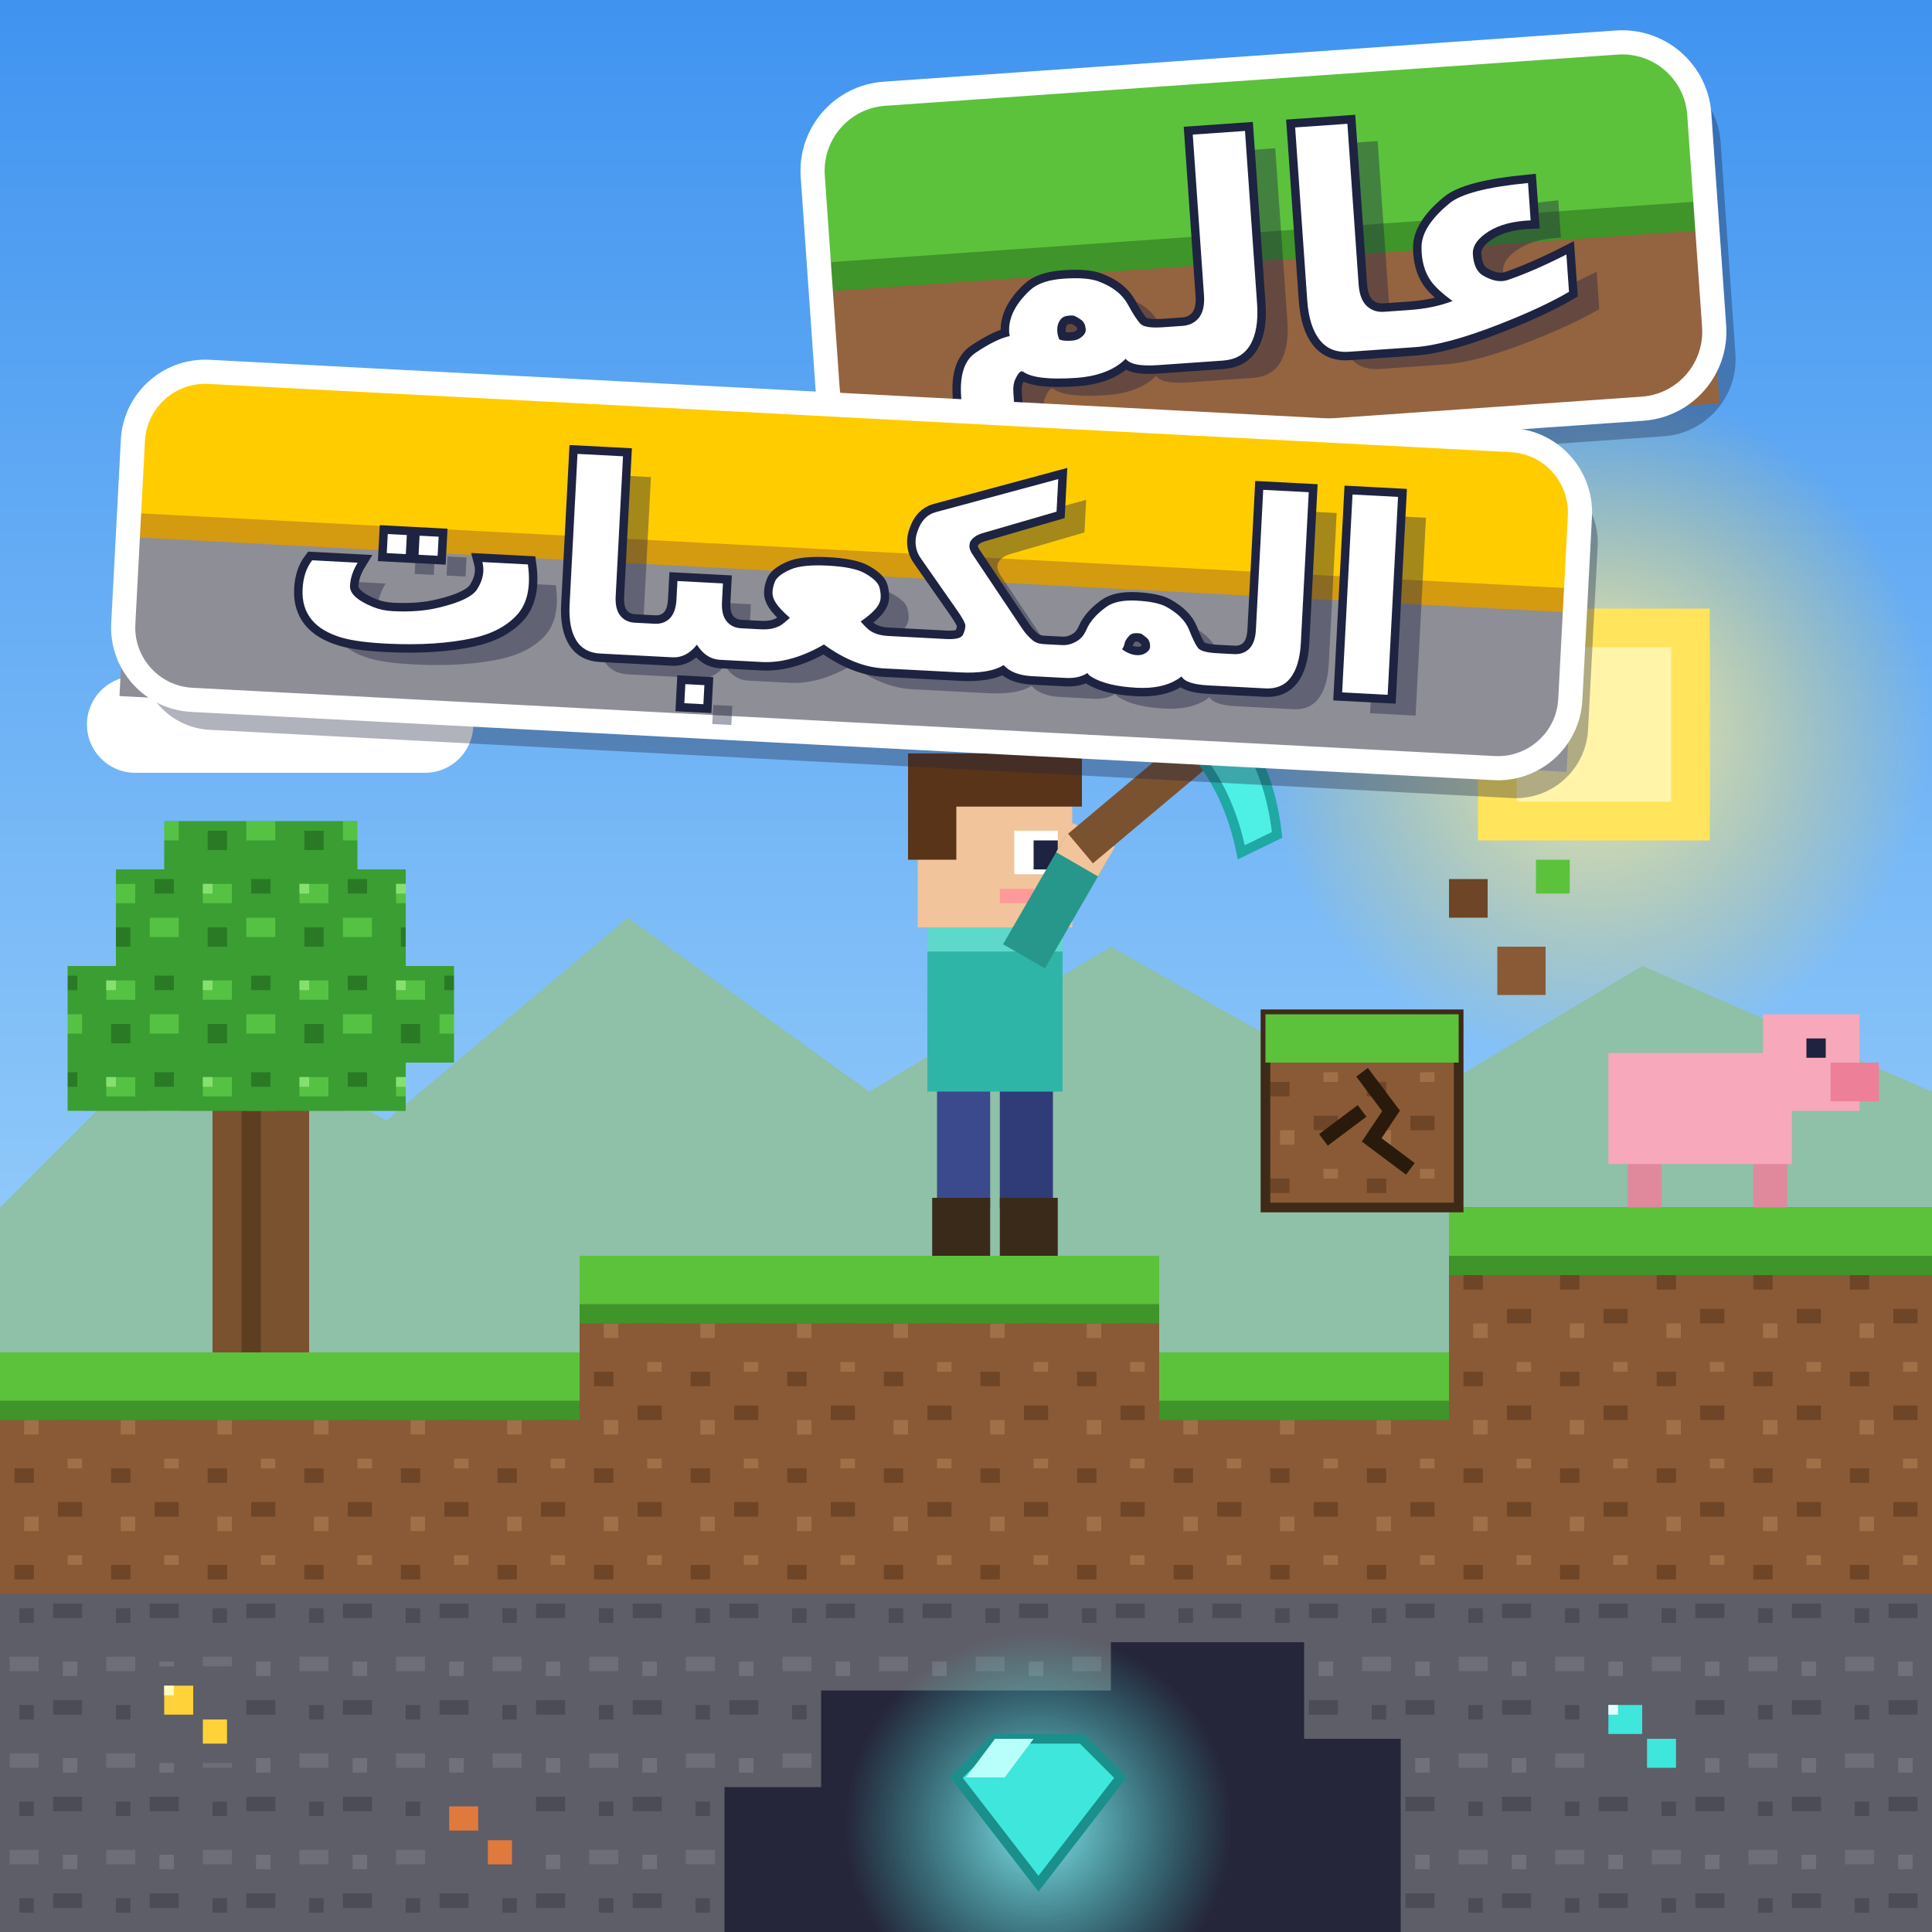
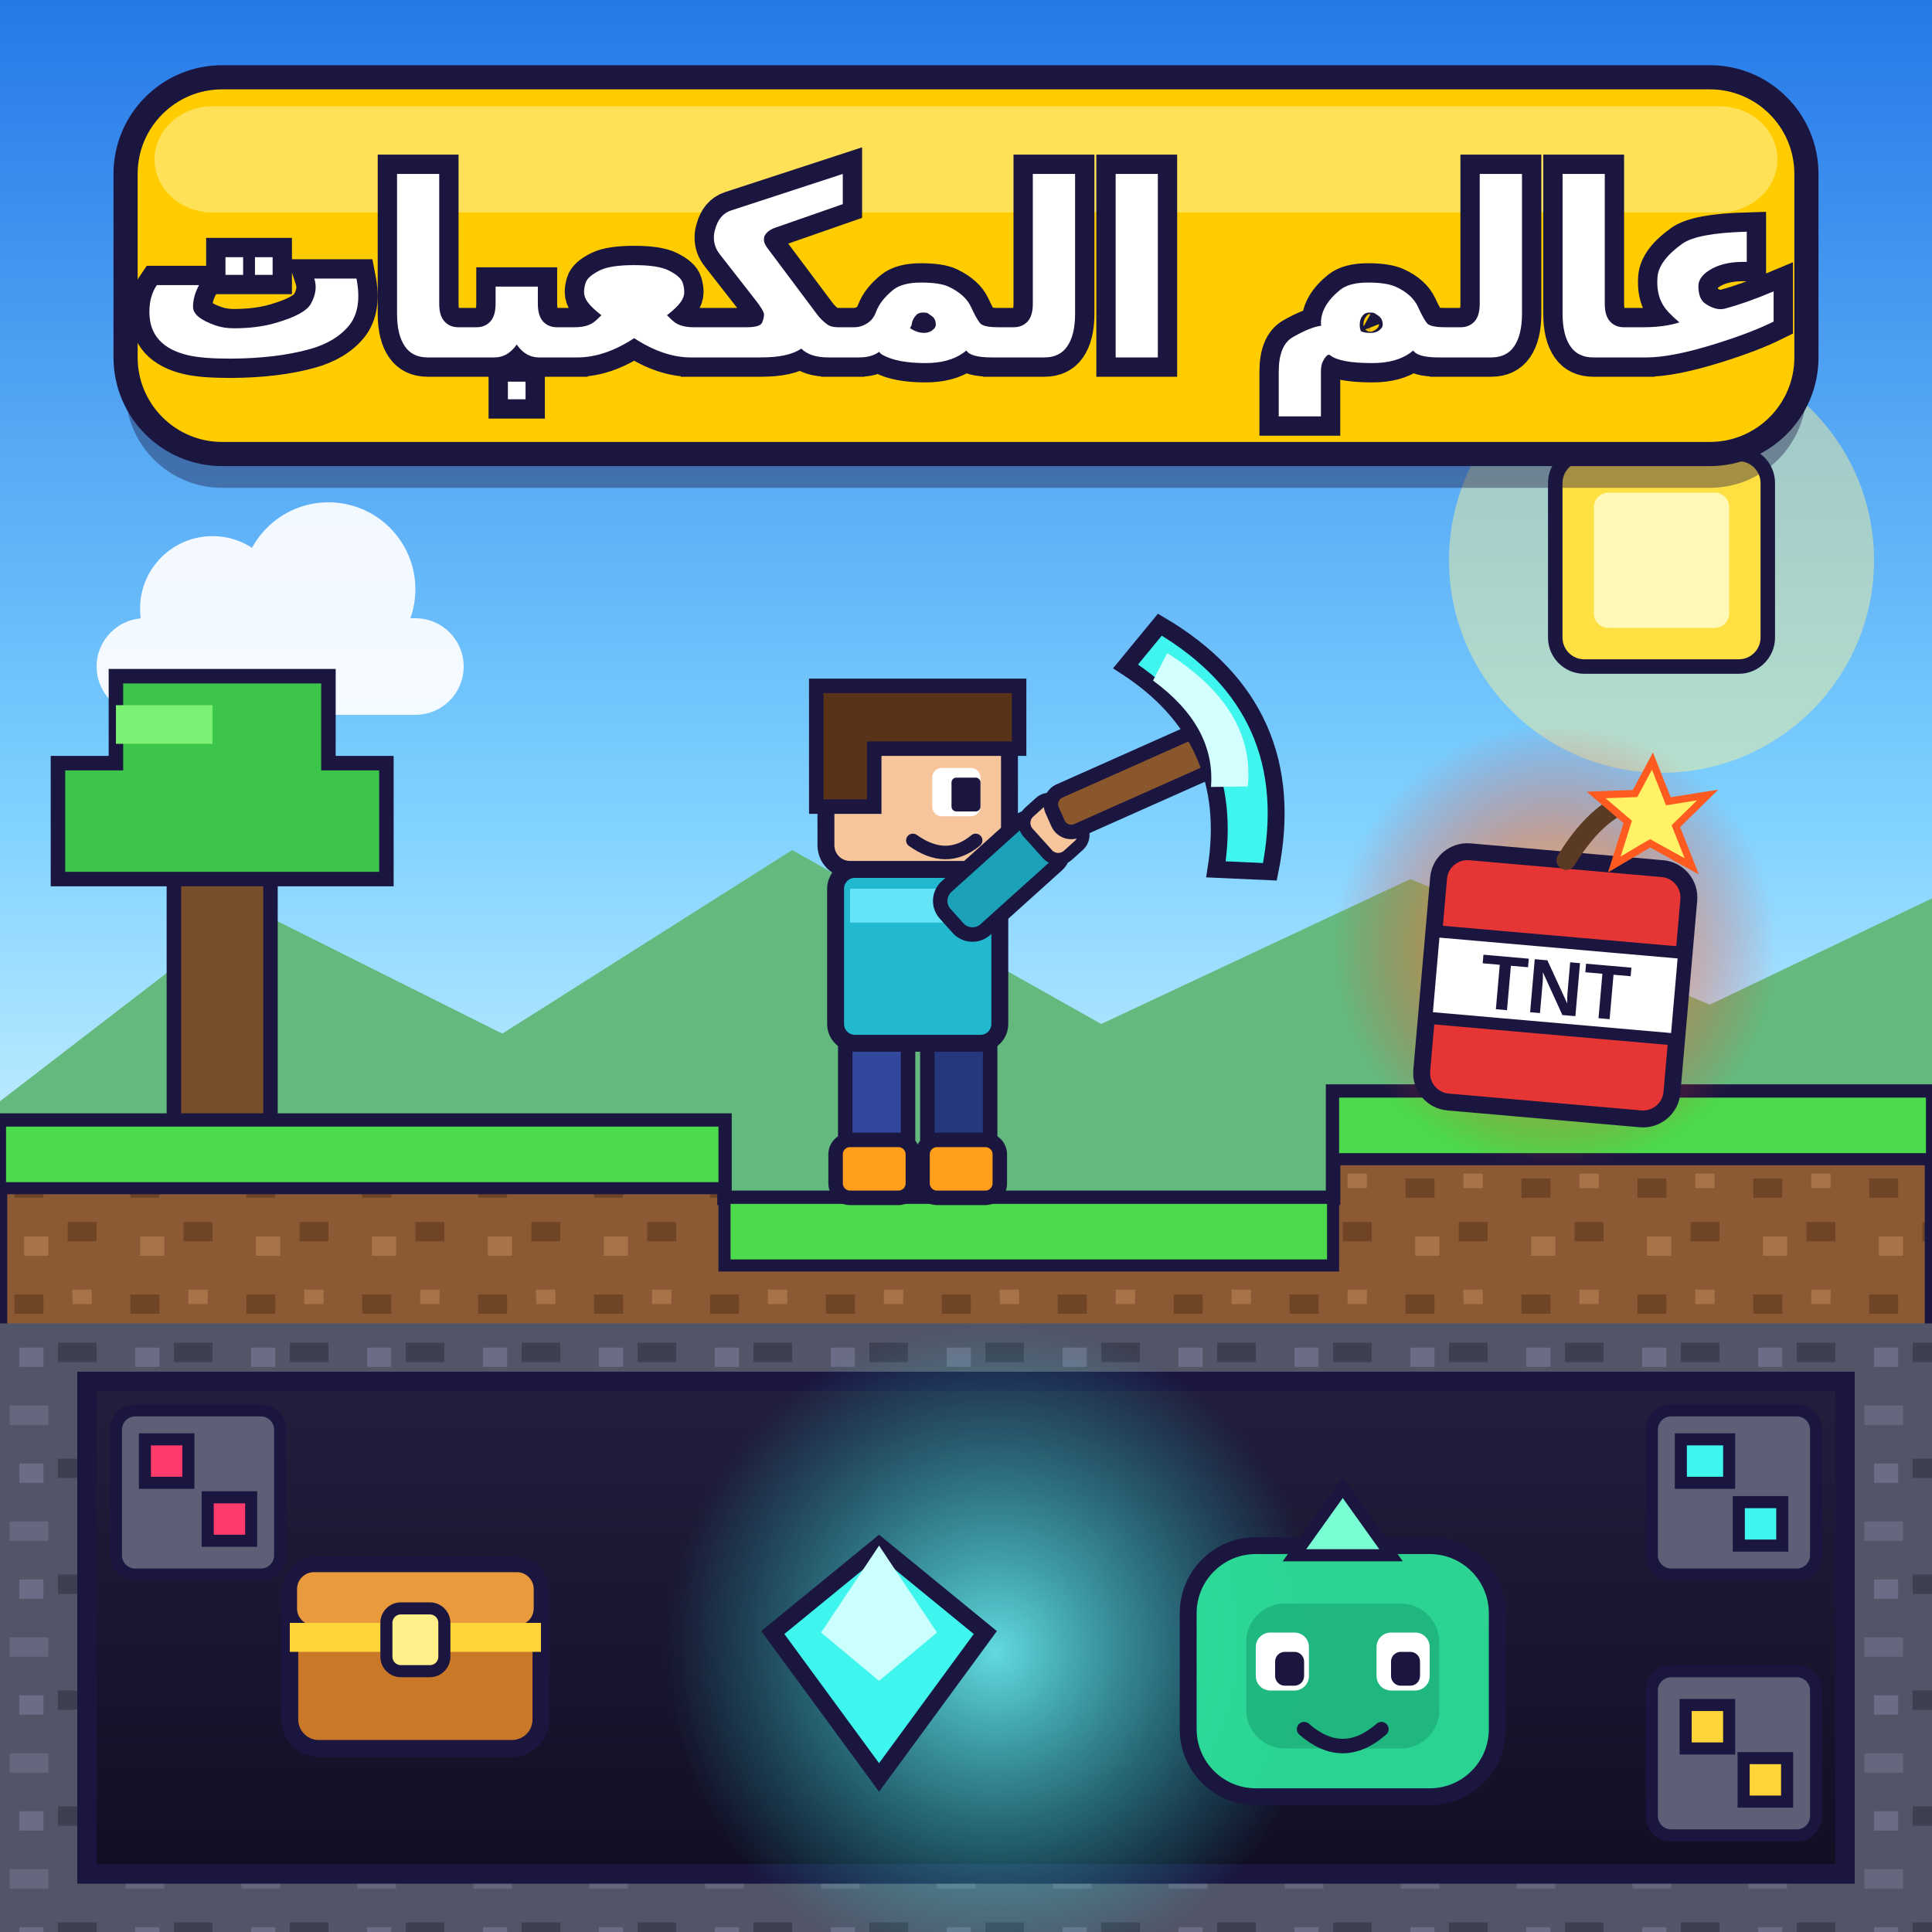
<svg xmlns="http://www.w3.org/2000/svg" viewBox="0 0 400 400" width="400" height="400">
  <defs>
    <linearGradient id="sky" x1="0" y1="0" x2="0" y2="1">
-       <stop offset="0" stop-color="#3f93f0" />
-       <stop offset="1" stop-color="#bfe8ff" />
+       <stop offset="0" stop-color="#2678e8" />
+       <stop offset="0.65" stop-color="#7fd2ff" />
+       <stop offset="1" stop-color="#d8f5ff" />
    </linearGradient>
-     <radialGradient id="sun" cx="0.5" cy="0.5" r="0.5">
-       <stop offset="0" stop-color="#fff6b0" stop-opacity="0.9" />
-       <stop offset="1" stop-color="#ffd23a" stop-opacity="0" />
+     <linearGradient id="cave" x1="0" y1="0" x2="0" y2="1">
+       <stop offset="0" stop-color="#221e3d" />
+       <stop offset="1" stop-color="#110e24" />
+     </linearGradient>
+     <radialGradient id="dglow" cx="0.5" cy="0.5" r="0.5">
+       <stop offset="0" stop-color="#6ffcff" stop-opacity="0.85" />
+       <stop offset="1" stop-color="#1fe0d8" stop-opacity="0" />
    </radialGradient>
-     <radialGradient id="glow" cx="0.5" cy="0.5" r="0.5">
-       <stop offset="0" stop-color="#8ff8ff" stop-opacity="0.9" />
-       <stop offset="1" stop-color="#3fe6dc" stop-opacity="0" />
+     <radialGradient id="tglow" cx="0.5" cy="0.5" r="0.5">
+       <stop offset="0" stop-color="#fff07a" stop-opacity="0.95" />
+       <stop offset="0.5" stop-color="#ff6a2a" stop-opacity="0.5" />
+       <stop offset="1" stop-color="#ff2a2a" stop-opacity="0" />
    </radialGradient>
-     <pattern id="dirt" width="20" height="20" patternUnits="userSpaceOnUse">
-       <rect width="20" height="20" fill="#8a5a36" />
-       <rect x="3" y="4" width="4" height="3" fill="#6e4527" />
-       <rect x="12" y="11" width="5" height="3" fill="#6e4527" />
-       <rect x="14" y="2" width="3" height="2" fill="#a07048" />
-       <rect x="5" y="14" width="3" height="3" fill="#a07048" />
+     <pattern id="dirt" width="24" height="24" patternUnits="userSpaceOnUse">
+       <rect width="24" height="24" fill="#8b5a34" />
+       <rect x="3" y="4" width="6" height="4" fill="#6f4526" />
+       <rect x="14" y="13" width="6" height="4" fill="#6f4526" />
+       <rect x="15" y="3" width="4" height="3" fill="#a87349" />
+       <rect x="5" y="16" width="5" height="4" fill="#a87349" />
    </pattern>
-     <pattern id="stone" width="20" height="20" patternUnits="userSpaceOnUse">
-       <rect width="20" height="20" fill="#5e5e68" />
-       <rect x="2" y="3" width="6" height="3" fill="#6e6e78" />
-       <rect x="11" y="12" width="6" height="3" fill="#4c4c56" />
-       <rect x="13" y="4" width="3" height="3" fill="#71717b" />
-       <rect x="4" y="13" width="3" height="3" fill="#4c4c56" />
-     </pattern>
-     <pattern id="leaf" width="20" height="20" patternUnits="userSpaceOnUse">
-       <rect width="20" height="20" fill="#3a9e32" />
-       <rect x="2" y="3" width="6" height="4" fill="#56c244" />
-       <rect x="11" y="10" width="6" height="4" fill="#56c244" />
-       <rect x="12" y="2" width="4" height="3" fill="#2a7a25" />
-       <rect x="3" y="12" width="4" height="4" fill="#2a7a25" />
-       <rect x="2" y="3" width="2" height="2" fill="#86e070" />
+     <pattern id="stone" width="24" height="24" patternUnits="userSpaceOnUse">
+       <rect width="24" height="24" fill="#525468" />
+       <rect x="2" y="3" width="8" height="4" fill="#64677e" />
+       <rect x="12" y="14" width="8" height="4" fill="#3e4052" />
+       <rect x="4" y="15" width="5" height="4" fill="#6a6d85" />
    </pattern>
  </defs>
-   <rect width="400" height="400" fill="url(#sky)" />
-   <circle cx="330" cy="150" r="70" fill="url(#sun)" />
-   <rect x="306" y="126" width="48" height="48" fill="#ffe45c" />
-   <rect x="314" y="134" width="32" height="32" fill="#fff4a8" />
-   <g fill="#ffffff">
-     <rect x="18" y="140" width="80" height="20" rx="10" />
-     <circle cx="44" cy="140" r="16" />
-     <circle cx="70" cy="134" r="20" />
+   <rect width="400" height="260" fill="url(#sky)" />
+   <circle cx="344" cy="116" r="44" fill="#fff394" opacity="0.45" />
+   <rect x="322" y="94" width="44" height="44" rx="6" fill="#ffe042" stroke="#1b1640" stroke-width="3" />
+   <rect x="330" y="102" width="28" height="28" rx="3" fill="#fff9b8" />
+   <g fill="#ffffff" opacity="0.92">
+     <rect x="20" y="128" width="76" height="20" rx="10" />
+     <circle cx="44" cy="126" r="15" />
+     <circle cx="68" cy="122" r="18" />
  </g>
-   <path d="M0 250 L40 210 L80 232 L130 190 L180 226 L230 196 L290 230 L340 200 L400 226 L400 300 L0 300 Z" fill="#8fc0a8" />
-   <rect x="44" y="200" width="20" height="80" fill="#7a5230" />
-   <rect x="50" y="200" width="4" height="80" fill="#5e3e20" />
-   <path d="M14 220 v-20 h10 v-20 h10 v-10 h40 v10 h10 v20 h10 v20 h-10 v10 h-70 v-10 Z" fill="url(#leaf)" />
-   <path d="M0 280 H120 V260 H240 V280 H300 V250 H400 V400 H0 Z" fill="url(#dirt)" />
-   <path d="M0 280 H120 V260 H240 V280 H300 V250 H400 V262 H300 V292 H240 V272 H120 V292 H0 Z" fill="#5cc23c" />
-   <path d="M0 290 H120 V270 H240 V290 H300 V260 H400 V264 H300 V294 H240 V274 H120 V294 H0 Z" fill="#3f942a" />
-   <path d="M0 330 H400 V400 H0 Z" fill="url(#stone)" />
-   <path d="M170 350 h60 v-10 h40 v20 h20 v40 H150 v-30 h20 Z" fill="#26263a" />
-   <circle cx="215" cy="378" r="40" fill="url(#glow)" />
-   <g>
-     <rect x="30" y="345" width="20" height="20" fill="#5e5e68" />
-     <rect x="34" y="349" width="6" height="6" fill="#ffd23a" />
-     <rect x="42" y="356" width="5" height="5" fill="#ffd23a" />
-     <rect x="34" y="349" width="2" height="2" fill="#fffbc0" />
-     <rect x="330" y="350" width="20" height="20" fill="#5e5e68" />
-     <rect x="333" y="353" width="7" height="6" fill="#3fe6dc" />
-     <rect x="341" y="360" width="6" height="6" fill="#3fe6dc" />
-     <rect x="333" y="353" width="2" height="2" fill="#e8ffff" />
-     <rect x="90" y="370" width="20" height="20" fill="#5e5e68" />
-     <rect x="93" y="374" width="6" height="5" fill="#e07a3c" />
-     <rect x="101" y="381" width="5" height="5" fill="#e07a3c" />
+   <path d="M0 228 L52 188 L104 214 L164 176 L228 212 L292 182 L354 208 L400 186 V260 H0 Z" fill="#64ba7e" />
+   <rect x="36" y="176" width="20" height="58" fill="#784d2a" stroke="#1b1640" stroke-width="3" />
+   <path d="M12 182 h68 v-24 h-12 v-18 h-44 v18 h-12 Z" fill="#3cc44b" stroke="#1b1640" stroke-width="3" />
+   <rect x="24" y="146" width="20" height="8" fill="#7bf072" />
+   <path d="M0 232 H150 V248 H276 V226 H400 V290 H0 Z" fill="url(#dirt)" stroke="#1b1640" stroke-width="3" />
+   <path d="M0 232 H150 V248 H276 V226 H400 V240 H276 V262 H150 V246 H0 Z" fill="#4cd94c" stroke="#1b1640" stroke-width="2.5" />
+   <rect x="0" y="274" width="400" height="126" fill="url(#stone)" />
+   <path d="M18 286 H382 V388 H18 Z" rx="18" fill="url(#cave)" stroke="#1b1640" stroke-width="4" />
+   <circle cx="206" cy="342" r="68" fill="url(#dglow)" />
+   <g stroke="#1b1640" stroke-width="2.5">
+     <rect x="24" y="292" width="34" height="34" rx="4" fill="#5c5f76" />
+     <rect x="30" y="298" width="9" height="9" fill="#ff3b6b" />
+     <rect x="43" y="310" width="9" height="9" fill="#ff3b6b" />
+     <rect x="342" y="292" width="34" height="34" rx="4" fill="#5c5f76" />
+     <rect x="348" y="298" width="10" height="9" fill="#3ff6ee" />
+     <rect x="360" y="311" width="9" height="9" fill="#3ff6ee" />
+     <rect x="342" y="346" width="34" height="34" rx="4" fill="#5c5f76" />
+     <rect x="349" y="353" width="9" height="9" fill="#ffd438" />
+     <rect x="361" y="364" width="9" height="9" fill="#ffd438" />
  </g>
-   <g transform="translate(200 360)">
-     <path d="M6 0 h18 l8 8 l-17 22 l-17 -22 Z" fill="#3fe6dc" stroke="#1a8f8c" stroke-width="2" />
-     <path d="M6 0 h8 l-6 8 h-8 Z" fill="#b8fffb" />
+   <g transform="translate(86 338)">
+     <rect x="-26" y="-14" width="52" height="38" rx="6" fill="#c97828" stroke="#1b1640" stroke-width="3.5" />
+     <rect x="-26" y="-14" width="52" height="14" rx="5" fill="#e89a3c" stroke="#1b1640" stroke-width="3" />
+     <rect x="-26" y="-2" width="52" height="6" fill="#ffd438" />
+     <rect x="-6" y="-5" width="12" height="13" rx="3" fill="#fff08a" stroke="#1b1640" stroke-width="2.5" />
  </g>
-   <rect x="262" y="210" width="40" height="40" fill="url(#dirt)" stroke="#3f2a18" stroke-width="2" />
-   <rect x="262" y="210" width="40" height="10" fill="#5cc23c" />
-   <path d="M282 222 l6 8 l-4 6 l8 6 M282 230 l-8 6" stroke="#2a1a0c" stroke-width="3" fill="none" />
-   <rect x="310" y="196" width="10" height="10" fill="#8a5a36" />
-   <rect x="318" y="178" width="7" height="7" fill="#5cc23c" />
-   <rect x="300" y="182" width="8" height="8" fill="#6e4527" />
-   <g transform="translate(206 260)">
-     <rect x="-12" y="-36" width="11" height="26" fill="#3b4a8c" />
-     <rect x="1" y="-36" width="11" height="26" fill="#2f3c78" />
-     <rect x="-13" y="-12" width="12" height="12" fill="#3a2a1a" />
-     <rect x="1" y="-12" width="12" height="12" fill="#3a2a1a" />
-     <rect x="-14" y="-68" width="28" height="34" fill="#2fb5a8" />
-     <rect x="-14" y="-68" width="28" height="5" fill="#5fd8cc" />
-     <rect x="-16" y="-100" width="32" height="32" fill="#f2c49b" />
-     <rect x="-18" y="-104" width="36" height="11" fill="#5a3418" />
-     <rect x="-18" y="-104" width="10" height="22" fill="#5a3418" />
-     <rect x="4" y="-88" width="9" height="9" fill="#ffffff" />
-     <rect x="8" y="-86" width="5" height="6" fill="#1d2340" />
-     <rect x="1" y="-76" width="7" height="3" fill="#ff9a9a" />
-     <g transform="translate(6 -62) rotate(-60)">
-       <rect x="0" y="-5" width="26" height="10" fill="#27978c" />
-       <rect x="22" y="-5" width="7" height="10" fill="#f2c49b" />
-       <g transform="translate(28 0) rotate(20)">
-         <rect x="-3" y="-4" width="40" height="8" fill="#7a5230" />
-         <path d="M30 -24 q16 24 0 48 l-8 -2 q12 -22 0 -44 Z" fill="#4ef0e6" stroke="#1fa8a4" stroke-width="2" />
+   <g transform="translate(182 344)">
+     <polygon points="0,-24 22,-6 0,24 -22,-6" fill="#3ff6ee" stroke="#1b1640" stroke-width="3.5" />
+     <polygon points="0,-24 12,-6 0,4 -12,-6" fill="#cafffd" />
+   </g>
+   <g transform="translate(278 352)">
+     <rect x="-32" y="-32" width="64" height="52" rx="14" fill="#2ee89e" fill-opacity="0.9" stroke="#1b1640" stroke-width="3.5" />
+     <rect x="-20" y="-20" width="40" height="30" rx="8" fill="#18a874" opacity="0.65" />
+     <polygon points="0,-44 10,-30 -10,-30" fill="#7affd4" stroke="#1b1640" stroke-width="2.5" />
+     <rect x="-18" y="-14" width="11" height="12" rx="3" fill="#ffffff" />
+     <rect x="7" y="-14" width="11" height="12" rx="3" fill="#ffffff" />
+     <rect x="-14" y="-10" width="6" height="7" rx="2" fill="#1b1640" />
+     <rect x="10" y="-10" width="6" height="7" rx="2" fill="#1b1640" />
+     <path d="M-8 6 Q0 13 8 6" fill="none" stroke="#1b1640" stroke-width="3" stroke-linecap="round" />
+   </g>
+   <circle cx="322" cy="196" r="46" fill="url(#tglow)" />
+   <g transform="translate(322 204) rotate(5)">
+     <rect x="-26" y="-26" width="52" height="52" rx="6" fill="#e63535" stroke="#1b1640" stroke-width="3.5" />
+     <rect x="-26" y="-9" width="52" height="18" fill="#ffffff" stroke="#1b1640" stroke-width="2.5" />
+     <text x="0" y="6" font-family="Fredoka, Arial, sans-serif" font-weight="900" font-size="16" text-anchor="middle" fill="#1b1640">TNT</text>
+     <path d="M0 -26 Q6 -38 14 -40" fill="none" stroke="#5a3a22" stroke-width="4" stroke-linecap="round" />
+     <polygon points="16,-48 20,-40 28,-42 22,-35 26,-27 17,-31 10,-26 12,-35 5,-40 13,-41" fill="#fff266" stroke="#ff5a1f" stroke-width="1.5" />
+   </g>
+   <g transform="translate(190 248)">
+     <rect x="-15" y="-34" width="13" height="24" rx="2" fill="#32489c" stroke="#1b1640" stroke-width="3" />
+     <rect x="2" y="-34" width="13" height="24" rx="2" fill="#25377d" stroke="#1b1640" stroke-width="3" />
+     <rect x="-17" y="-12" width="16" height="12" rx="3" fill="#ff9f1c" stroke="#1b1640" stroke-width="3" />
+     <rect x="1" y="-12" width="16" height="12" rx="3" fill="#ff9f1c" stroke="#1b1640" stroke-width="3" />
+     <rect x="-17" y="-68" width="34" height="36" rx="4" fill="#22b8cf" stroke="#1b1640" stroke-width="3.5" />
+     <rect x="-14" y="-64" width="28" height="7" fill="#66e4f7" />
+     <rect x="-19" y="-104" width="38" height="36" rx="5" fill="#f6c59c" stroke="#1b1640" stroke-width="3.5" />
+     <path d="M-21 -106 h42 v13 h-30 v12 h-12 Z" fill="#593318" stroke="#1b1640" stroke-width="3" />
+     <rect x="3" y="-89" width="10" height="10" rx="2" fill="#ffffff" />
+     <rect x="7" y="-87" width="6" height="7" rx="1" fill="#1b1640" />
+     <path d="M-1 -74 Q6 -69 12 -74" fill="none" stroke="#1b1640" stroke-width="2.8" stroke-linecap="round" />
+     <g transform="translate(10 -60) rotate(-42)">
+       <rect x="-4" y="-6" width="28" height="12" rx="4" fill="#1ca2b8" stroke="#1b1640" stroke-width="3" />
+       <rect x="20" y="-6" width="9" height="12" rx="3" fill="#f6c59c" stroke="#1b1640" stroke-width="2.5" />
+       <g transform="translate(30 0) rotate(18)">
+         <rect x="-4" y="-5" width="46" height="9" rx="3" fill="#8a562c" stroke="#1b1640" stroke-width="3" />
+         <path d="M32 -28 Q52 0 32 28 L22 23 Q37 0 22 -23 Z" fill="#3ff6ee" stroke="#1b1640" stroke-width="3.5" />
+         <path d="M31 -22 Q43 -4 35 10 L28 7 Q34 -4 26 -18 Z" fill="#d4ffff" />
      </g>
    </g>
  </g>
-   <g transform="translate(355 250)">
-     <rect x="-18" y="-10" width="7" height="10" fill="#e0899c" />
-     <rect x="8" y="-10" width="7" height="10" fill="#e0899c" />
-     <rect x="-22" y="-32" width="38" height="23" fill="#f7a8ba" />
-     <rect x="10" y="-40" width="20" height="20" fill="#f7a8ba" />
-     <rect x="24" y="-30" width="10" height="8" fill="#ee7f98" />
-     <rect x="19" y="-35" width="4" height="4" fill="#1d2340" />
-   </g>
-   <g font-family="'Segoe UI', Tahoma, Arial, sans-serif" font-weight="bold" text-anchor="middle" direction="rtl">
-     <g transform="translate(262 58) rotate(-4)">
-       <rect x="-92" y="-44" width="184" height="76" rx="16" fill="#1d2340" opacity="0.35" transform="translate(4 6)" />
-       <rect x="-92" y="-44" width="184" height="76" rx="16" fill="#5cc23c" />
-       <rect x="-92" y="-6" width="184" height="38" fill="#946340" />
-       <rect x="-92" y="-10" width="184" height="6" fill="#3f942a" />
-       <rect x="-92" y="-44" width="184" height="76" rx="16" fill="none" stroke="#ffffff" stroke-width="5" />
-       <text x="3" y="16" font-size="62" fill="#1d2340" opacity="0.4" transform="translate(3 4)">عالم</text>
-       <text x="0" y="16" font-size="62" fill="#ffffff" stroke="#1d2340" stroke-width="3.5" paint-order="stroke">عالم</text>
-     </g>
-     <g transform="translate(176 124) rotate(3)">
-       <rect x="-150" y="-40" width="300" height="68" rx="15" fill="#1d2340" opacity="0.35" transform="translate(4 6)" />
-       <rect x="-150" y="-40" width="300" height="68" rx="15" fill="#ffcc00" />
-       <rect x="-150" y="-6" width="300" height="34" fill="#8e8e96" />
-       <rect x="-150" y="-10" width="300" height="5" fill="#d49a10" />
-       <rect x="-150" y="-40" width="300" height="68" rx="15" fill="none" stroke="#ffffff" stroke-width="5" />
-       <text x="3" y="14" font-size="54" fill="#1d2340" opacity="0.4" transform="translate(3 4)">المكعبات</text>
-       <text x="0" y="14" font-size="54" fill="#ffffff" stroke="#1d2340" stroke-width="3.5" paint-order="stroke">المكعبات</text>
+   <g font-family="Fredoka, 'Segoe UI', Tahoma, Arial, sans-serif" font-weight="800" text-anchor="middle" direction="rtl">
+     <g transform="translate(200 58)">
+       <rect x="-174" y="-42" width="348" height="78" rx="20" fill="#1b1640" opacity="0.4" transform="translate(0 7)" />
+       <rect x="-174" y="-42" width="348" height="78" rx="20" fill="#ffcc00" stroke="#1b1640" stroke-width="5" />
+       <rect x="-168" y="-36" width="336" height="22" rx="12" fill="#ffe97d" opacity="0.7" />
+       <text x="0" y="16" font-size="50" fill="#ffffff" stroke="#1b1640" stroke-width="8" paint-order="stroke fill">عالم المكعبات</text>
    </g>
  </g>
</svg>
